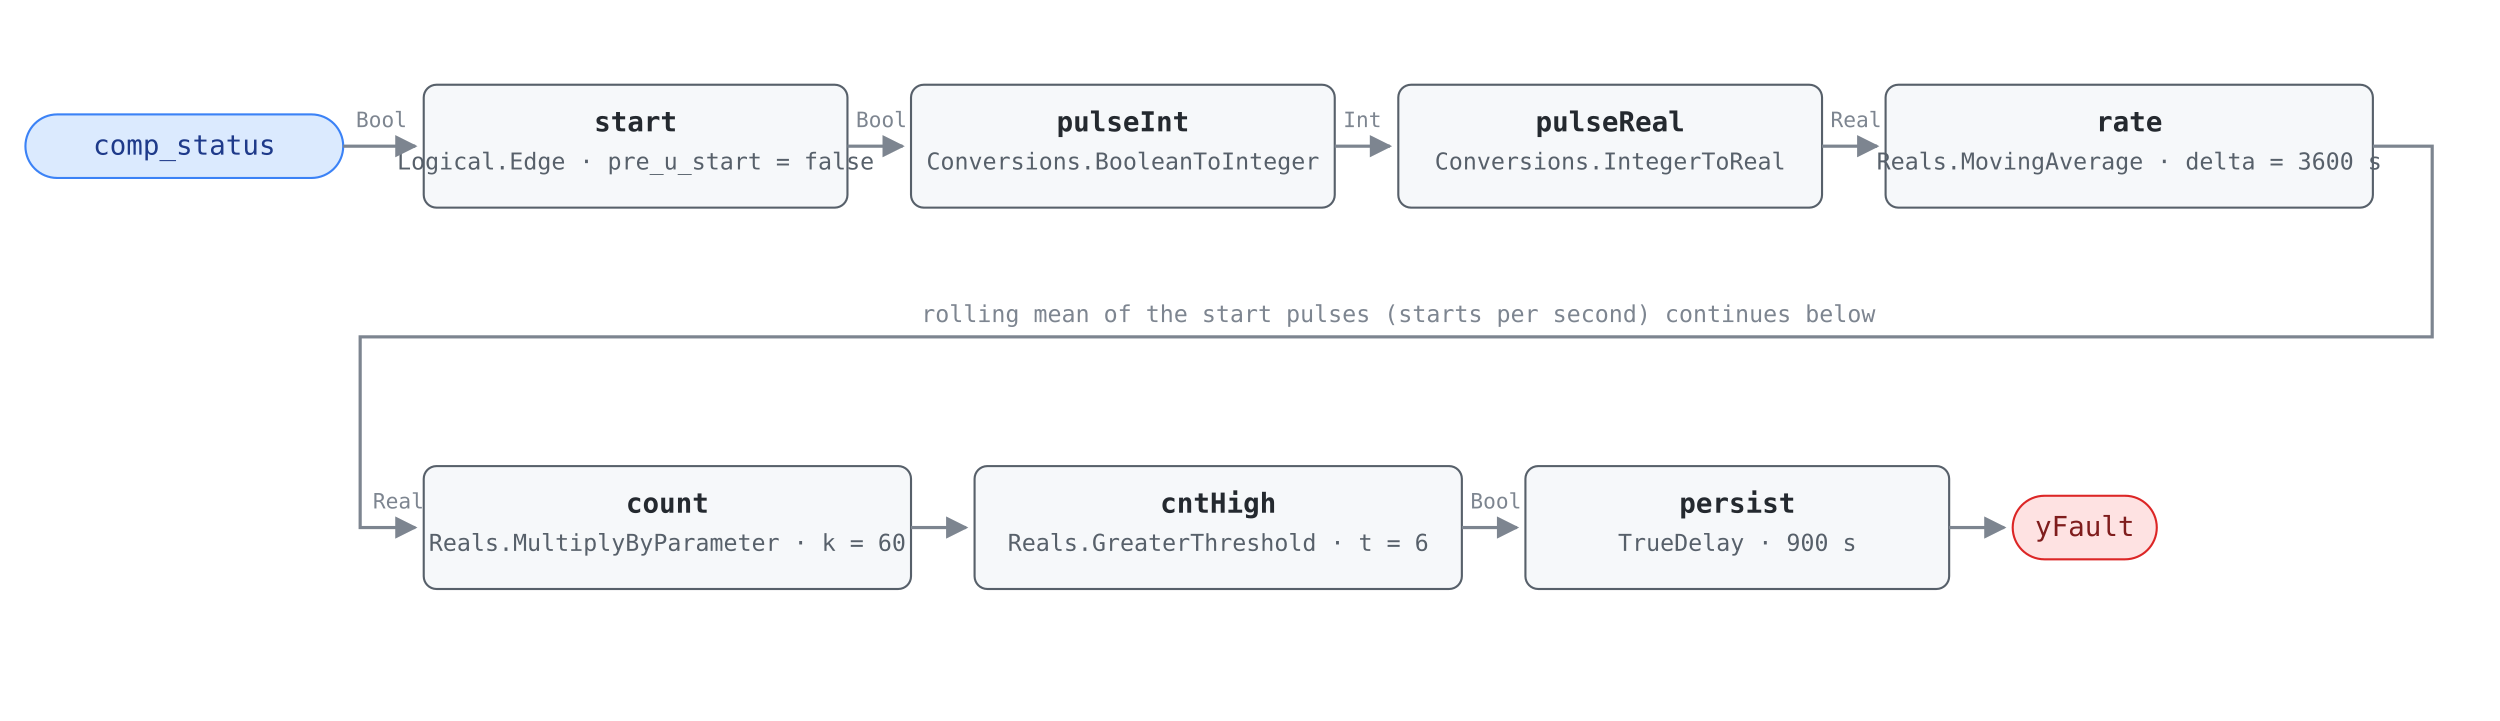
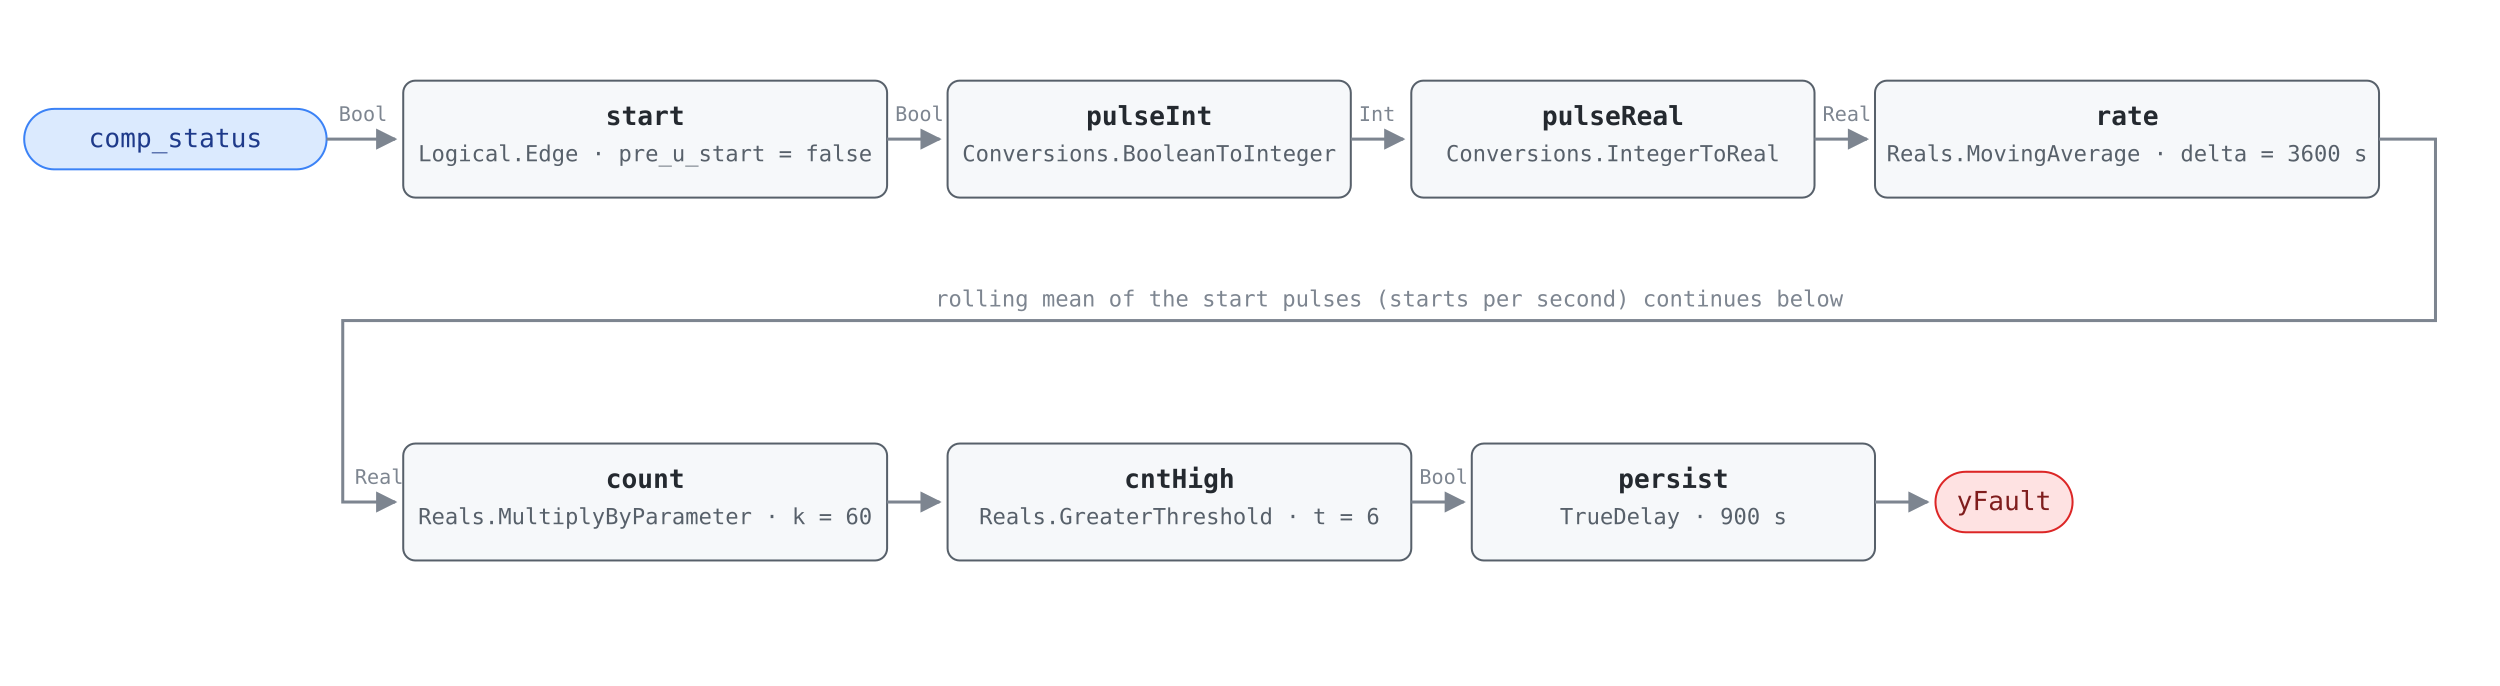
- <svg xmlns="http://www.w3.org/2000/svg" viewBox="0 0 1180 340" font-family="ui-monospace, SFMono-Regular, Menlo, monospace" font-size="13">
+ <svg xmlns="http://www.w3.org/2000/svg" viewBox="0 0 1240 340" font-family="ui-monospace, SFMono-Regular, Menlo, monospace" font-size="13">
  <defs>
    <marker id="arrow" viewBox="0 0 10 10" refX="9" refY="5" markerWidth="7" markerHeight="7" orient="auto-start-reverse">
      <path d="M 0 0 L 10 5 L 0 10 z" fill="#7d8590" />
    </marker>
  </defs>
  <rect x="12" y="54" width="150" height="30" rx="15" fill="#dbeafe" stroke="#3b82f6" />
  <text x="87" y="73" text-anchor="middle" fill="#1e3a8a">comp_status</text>
  <g>
-     <rect x="200" y="40" width="200" height="58" rx="6" fill="#f6f8fa" stroke="#57606a" />
-     <text x="300" y="62" text-anchor="middle" fill="#24292f" font-weight="bold">start</text>
-     <text x="300" y="80" text-anchor="middle" fill="#57606a" font-size="11">Logical.Edge · pre_u_start = false</text>
-     <rect x="430" y="40" width="200" height="58" rx="6" fill="#f6f8fa" stroke="#57606a" />
-     <text x="530" y="62" text-anchor="middle" fill="#24292f" font-weight="bold">pulseInt</text>
-     <text x="530" y="80" text-anchor="middle" fill="#57606a" font-size="11">Conversions.BooleanToInteger</text>
-     <rect x="660" y="40" width="200" height="58" rx="6" fill="#f6f8fa" stroke="#57606a" />
-     <text x="760" y="62" text-anchor="middle" fill="#24292f" font-weight="bold">pulseReal</text>
-     <text x="760" y="80" text-anchor="middle" fill="#57606a" font-size="11">Conversions.IntegerToReal</text>
-     <rect x="890" y="40" width="230" height="58" rx="6" fill="#f6f8fa" stroke="#57606a" />
-     <text x="1005" y="62" text-anchor="middle" fill="#24292f" font-weight="bold">rate</text>
-     <text x="1005" y="80" text-anchor="middle" fill="#57606a" font-size="11">Reals.MovingAverage · delta = 3600 s</text>
+     <rect x="200" y="40" width="240" height="58" rx="6" fill="#f6f8fa" stroke="#57606a" />
+     <text x="320" y="62" text-anchor="middle" fill="#24292f" font-weight="bold">start</text>
+     <text x="320" y="80" text-anchor="middle" fill="#57606a" font-size="11">Logical.Edge · pre_u_start = false</text>
+     <rect x="470" y="40" width="200" height="58" rx="6" fill="#f6f8fa" stroke="#57606a" />
+     <text x="570" y="62" text-anchor="middle" fill="#24292f" font-weight="bold">pulseInt</text>
+     <text x="570" y="80" text-anchor="middle" fill="#57606a" font-size="11">Conversions.BooleanToInteger</text>
+     <rect x="700" y="40" width="200" height="58" rx="6" fill="#f6f8fa" stroke="#57606a" />
+     <text x="800" y="62" text-anchor="middle" fill="#24292f" font-weight="bold">pulseReal</text>
+     <text x="800" y="80" text-anchor="middle" fill="#57606a" font-size="11">Conversions.IntegerToReal</text>
+     <rect x="930" y="40" width="250" height="58" rx="6" fill="#f6f8fa" stroke="#57606a" />
+     <text x="1055" y="62" text-anchor="middle" fill="#24292f" font-weight="bold">rate</text>
+     <text x="1055" y="80" text-anchor="middle" fill="#57606a" font-size="11">Reals.MovingAverage · delta = 3600 s</text>
  </g>
  <g>
-     <rect x="200" y="220" width="230" height="58" rx="6" fill="#f6f8fa" stroke="#57606a" />
-     <text x="315" y="242" text-anchor="middle" fill="#24292f" font-weight="bold">count</text>
-     <text x="315" y="260" text-anchor="middle" fill="#57606a" font-size="11">Reals.MultiplyByParameter · k = 60</text>
-     <rect x="460" y="220" width="230" height="58" rx="6" fill="#f6f8fa" stroke="#57606a" />
-     <text x="575" y="242" text-anchor="middle" fill="#24292f" font-weight="bold">cntHigh</text>
-     <text x="575" y="260" text-anchor="middle" fill="#57606a" font-size="11">Reals.GreaterThreshold · t = 6</text>
-     <rect x="720" y="220" width="200" height="58" rx="6" fill="#f6f8fa" stroke="#57606a" />
-     <text x="820" y="242" text-anchor="middle" fill="#24292f" font-weight="bold">persist</text>
-     <text x="820" y="260" text-anchor="middle" fill="#57606a" font-size="11">TrueDelay · 900 s</text>
+     <rect x="200" y="220" width="240" height="58" rx="6" fill="#f6f8fa" stroke="#57606a" />
+     <text x="320" y="242" text-anchor="middle" fill="#24292f" font-weight="bold">count</text>
+     <text x="320" y="260" text-anchor="middle" fill="#57606a" font-size="11">Reals.MultiplyByParameter · k = 60</text>
+     <rect x="470" y="220" width="230" height="58" rx="6" fill="#f6f8fa" stroke="#57606a" />
+     <text x="585" y="242" text-anchor="middle" fill="#24292f" font-weight="bold">cntHigh</text>
+     <text x="585" y="260" text-anchor="middle" fill="#57606a" font-size="11">Reals.GreaterThreshold · t = 6</text>
+     <rect x="730" y="220" width="200" height="58" rx="6" fill="#f6f8fa" stroke="#57606a" />
+     <text x="830" y="242" text-anchor="middle" fill="#24292f" font-weight="bold">persist</text>
+     <text x="830" y="260" text-anchor="middle" fill="#57606a" font-size="11">TrueDelay · 900 s</text>
  </g>
-   <rect x="950" y="234" width="68" height="30" rx="15" fill="#fee2e2" stroke="#dc2626" />
-   <text x="984" y="253" text-anchor="middle" fill="#7f1d1d">yFault</text>
+   <rect x="960" y="234" width="68" height="30" rx="15" fill="#fee2e2" stroke="#dc2626" />
+   <text x="994" y="253" text-anchor="middle" fill="#7f1d1d">yFault</text>
  <g stroke="#7d8590" stroke-width="1.5" fill="none" marker-end="url(#arrow)">
    <path d="M 162 69 H 196" />
-     <path d="M 400 69 H 426" />
-     <path d="M 630 69 H 656" />
-     <path d="M 860 69 H 886" />
-     <path d="M 1120 69 H 1148 V 159 H 170 V 249 H 196" />
-     <path d="M 430 249 H 456" />
-     <path d="M 690 249 H 716" />
-     <path d="M 920 249 H 946" />
+     <path d="M 440 69 H 466" />
+     <path d="M 670 69 H 696" />
+     <path d="M 900 69 H 926" />
+     <path d="M 1180 69 H 1208 V 159 H 170 V 249 H 196" />
+     <path d="M 440 249 H 466" />
+     <path d="M 700 249 H 726" />
+     <path d="M 930 249 H 956" />
  </g>
  <text x="168" y="60" fill="#7d8590" font-size="10">Bool</text>
-   <text x="404" y="60" fill="#7d8590" font-size="10">Bool</text>
-   <text x="634" y="60" fill="#7d8590" font-size="10">Int</text>
-   <text x="864" y="60" fill="#7d8590" font-size="10">Real</text>
+   <text x="444" y="60" fill="#7d8590" font-size="10">Bool</text>
+   <text x="674" y="60" fill="#7d8590" font-size="10">Int</text>
+   <text x="904" y="60" fill="#7d8590" font-size="10">Real</text>
  <text x="176" y="240" fill="#7d8590" font-size="10">Real</text>
-   <text x="694" y="240" fill="#7d8590" font-size="10">Bool</text>
-   <text x="660" y="152" text-anchor="middle" fill="#7d8590" font-size="11">rolling mean of the start pulses (starts per second) continues below</text>
+   <text x="704" y="240" fill="#7d8590" font-size="10">Bool</text>
+   <text x="689" y="152" text-anchor="middle" fill="#7d8590" font-size="11">rolling mean of the start pulses (starts per second) continues below</text>
</svg>
